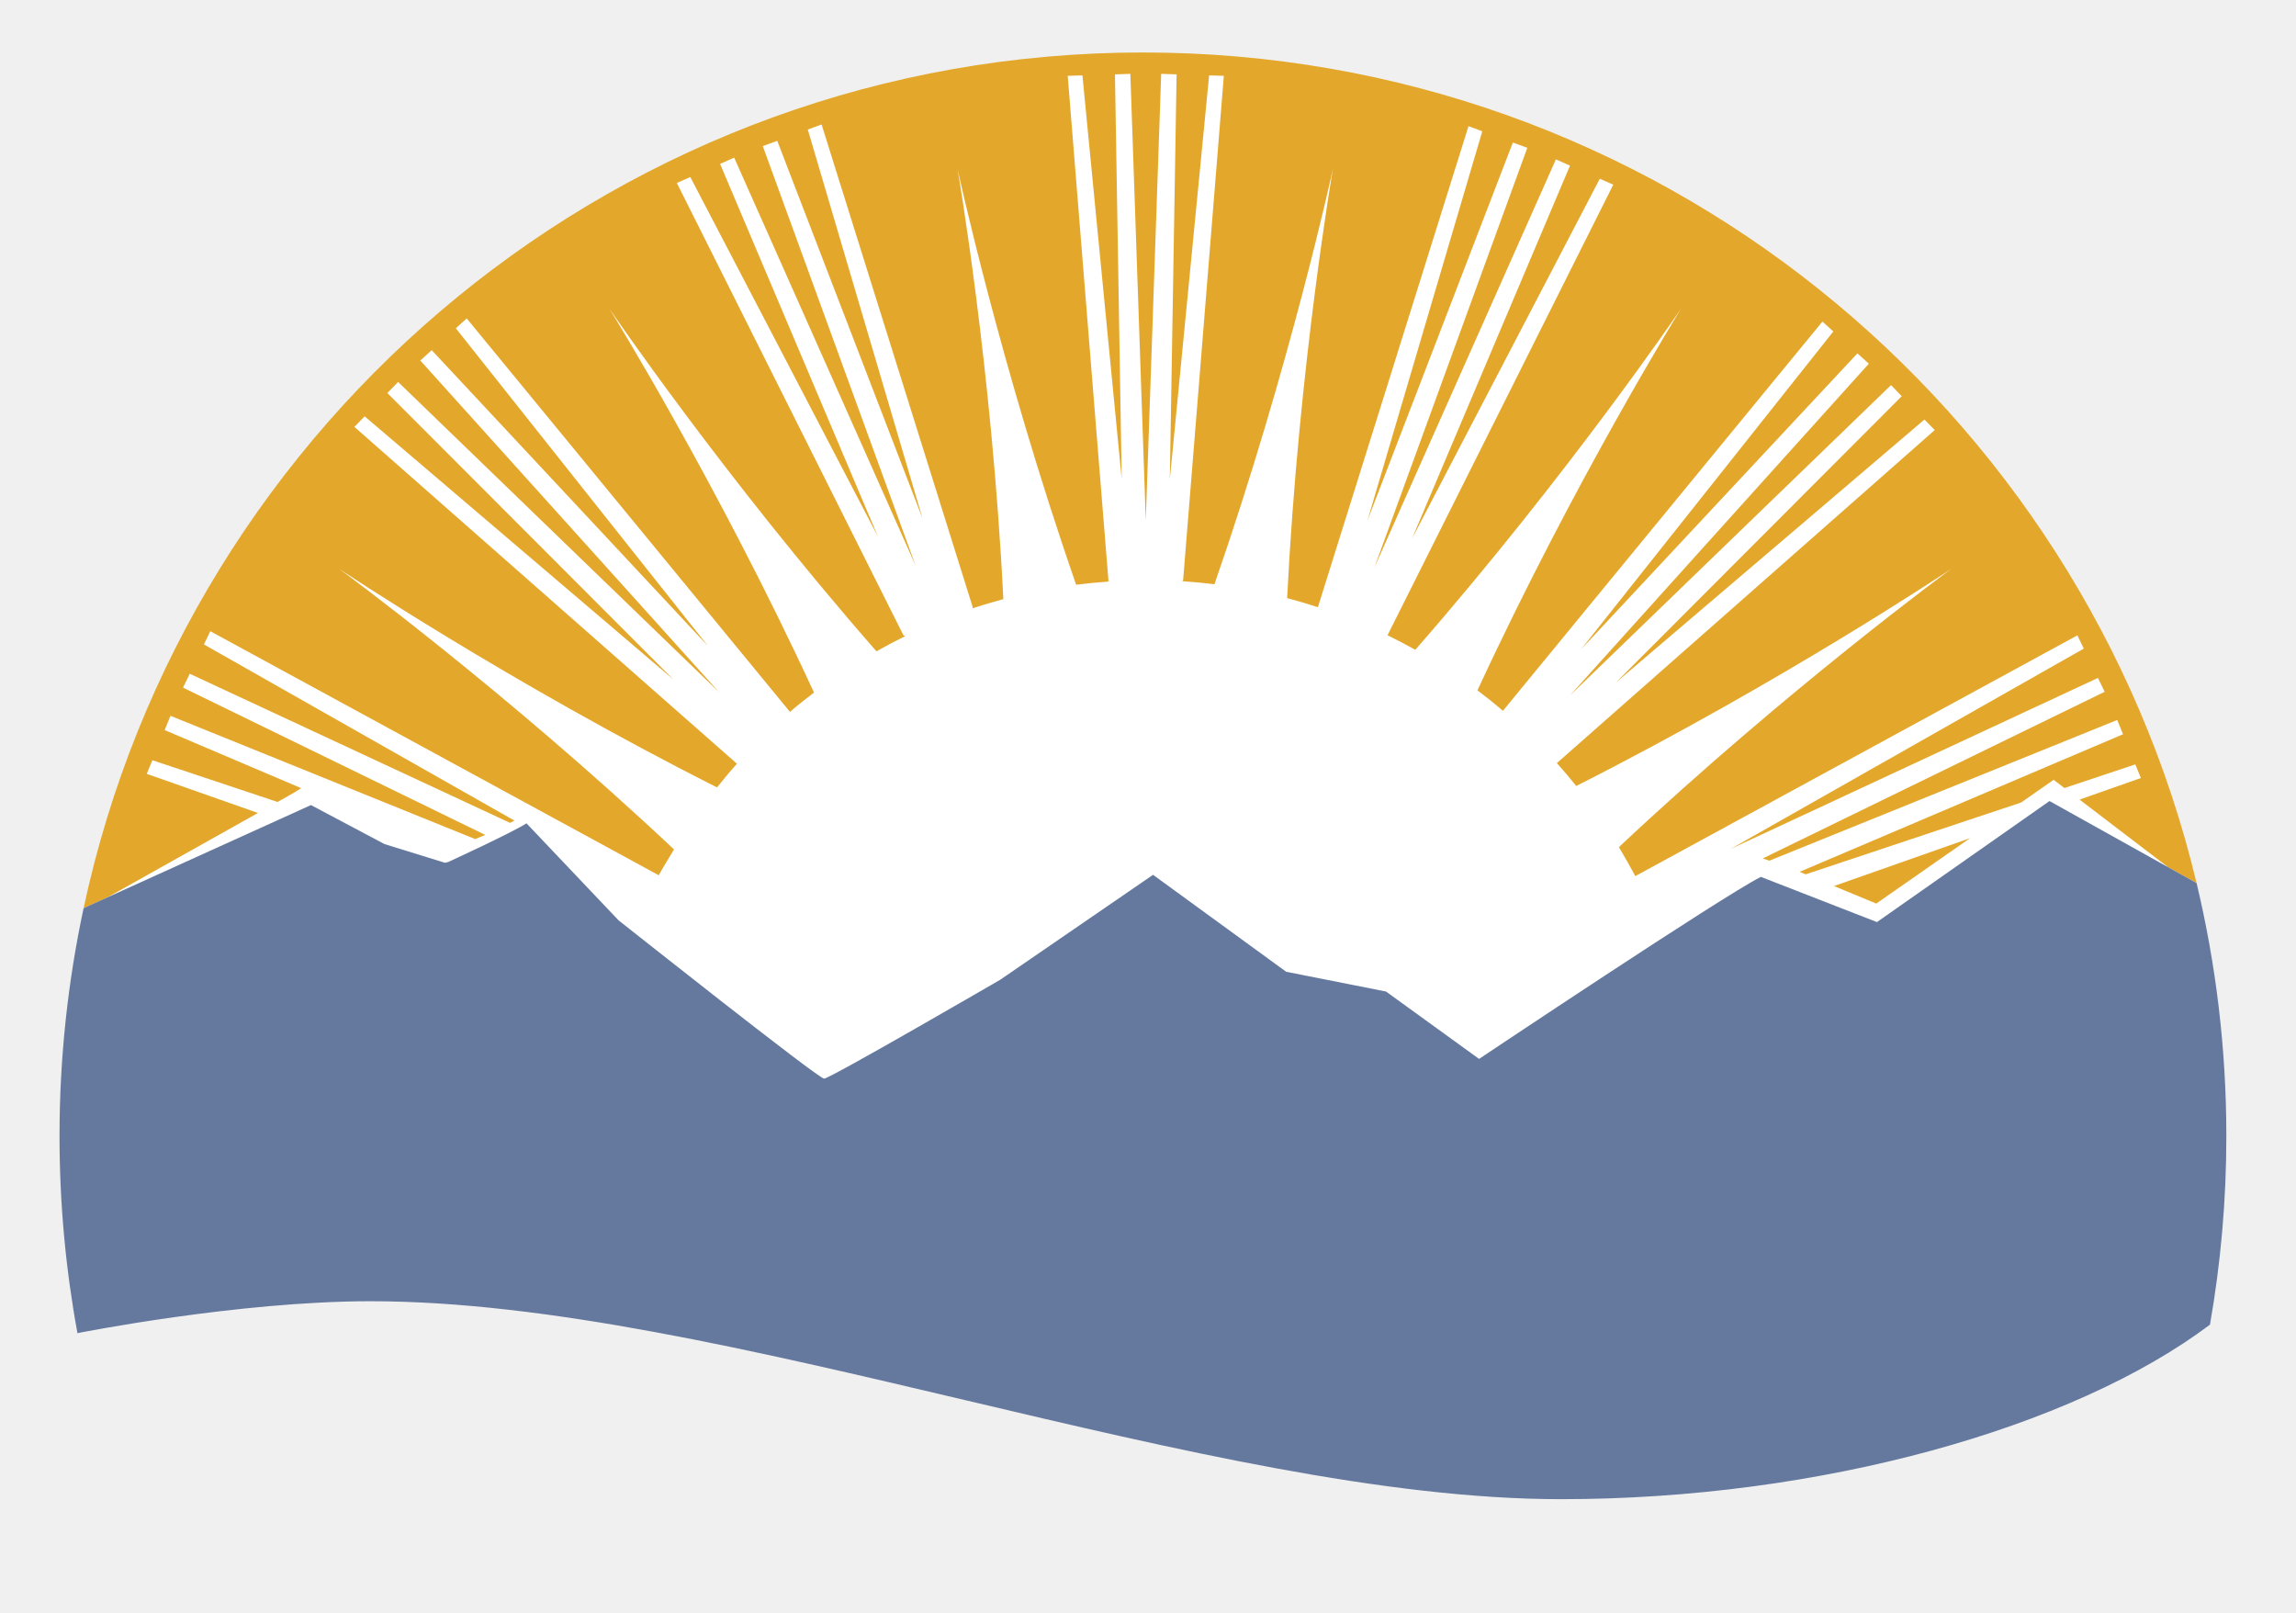
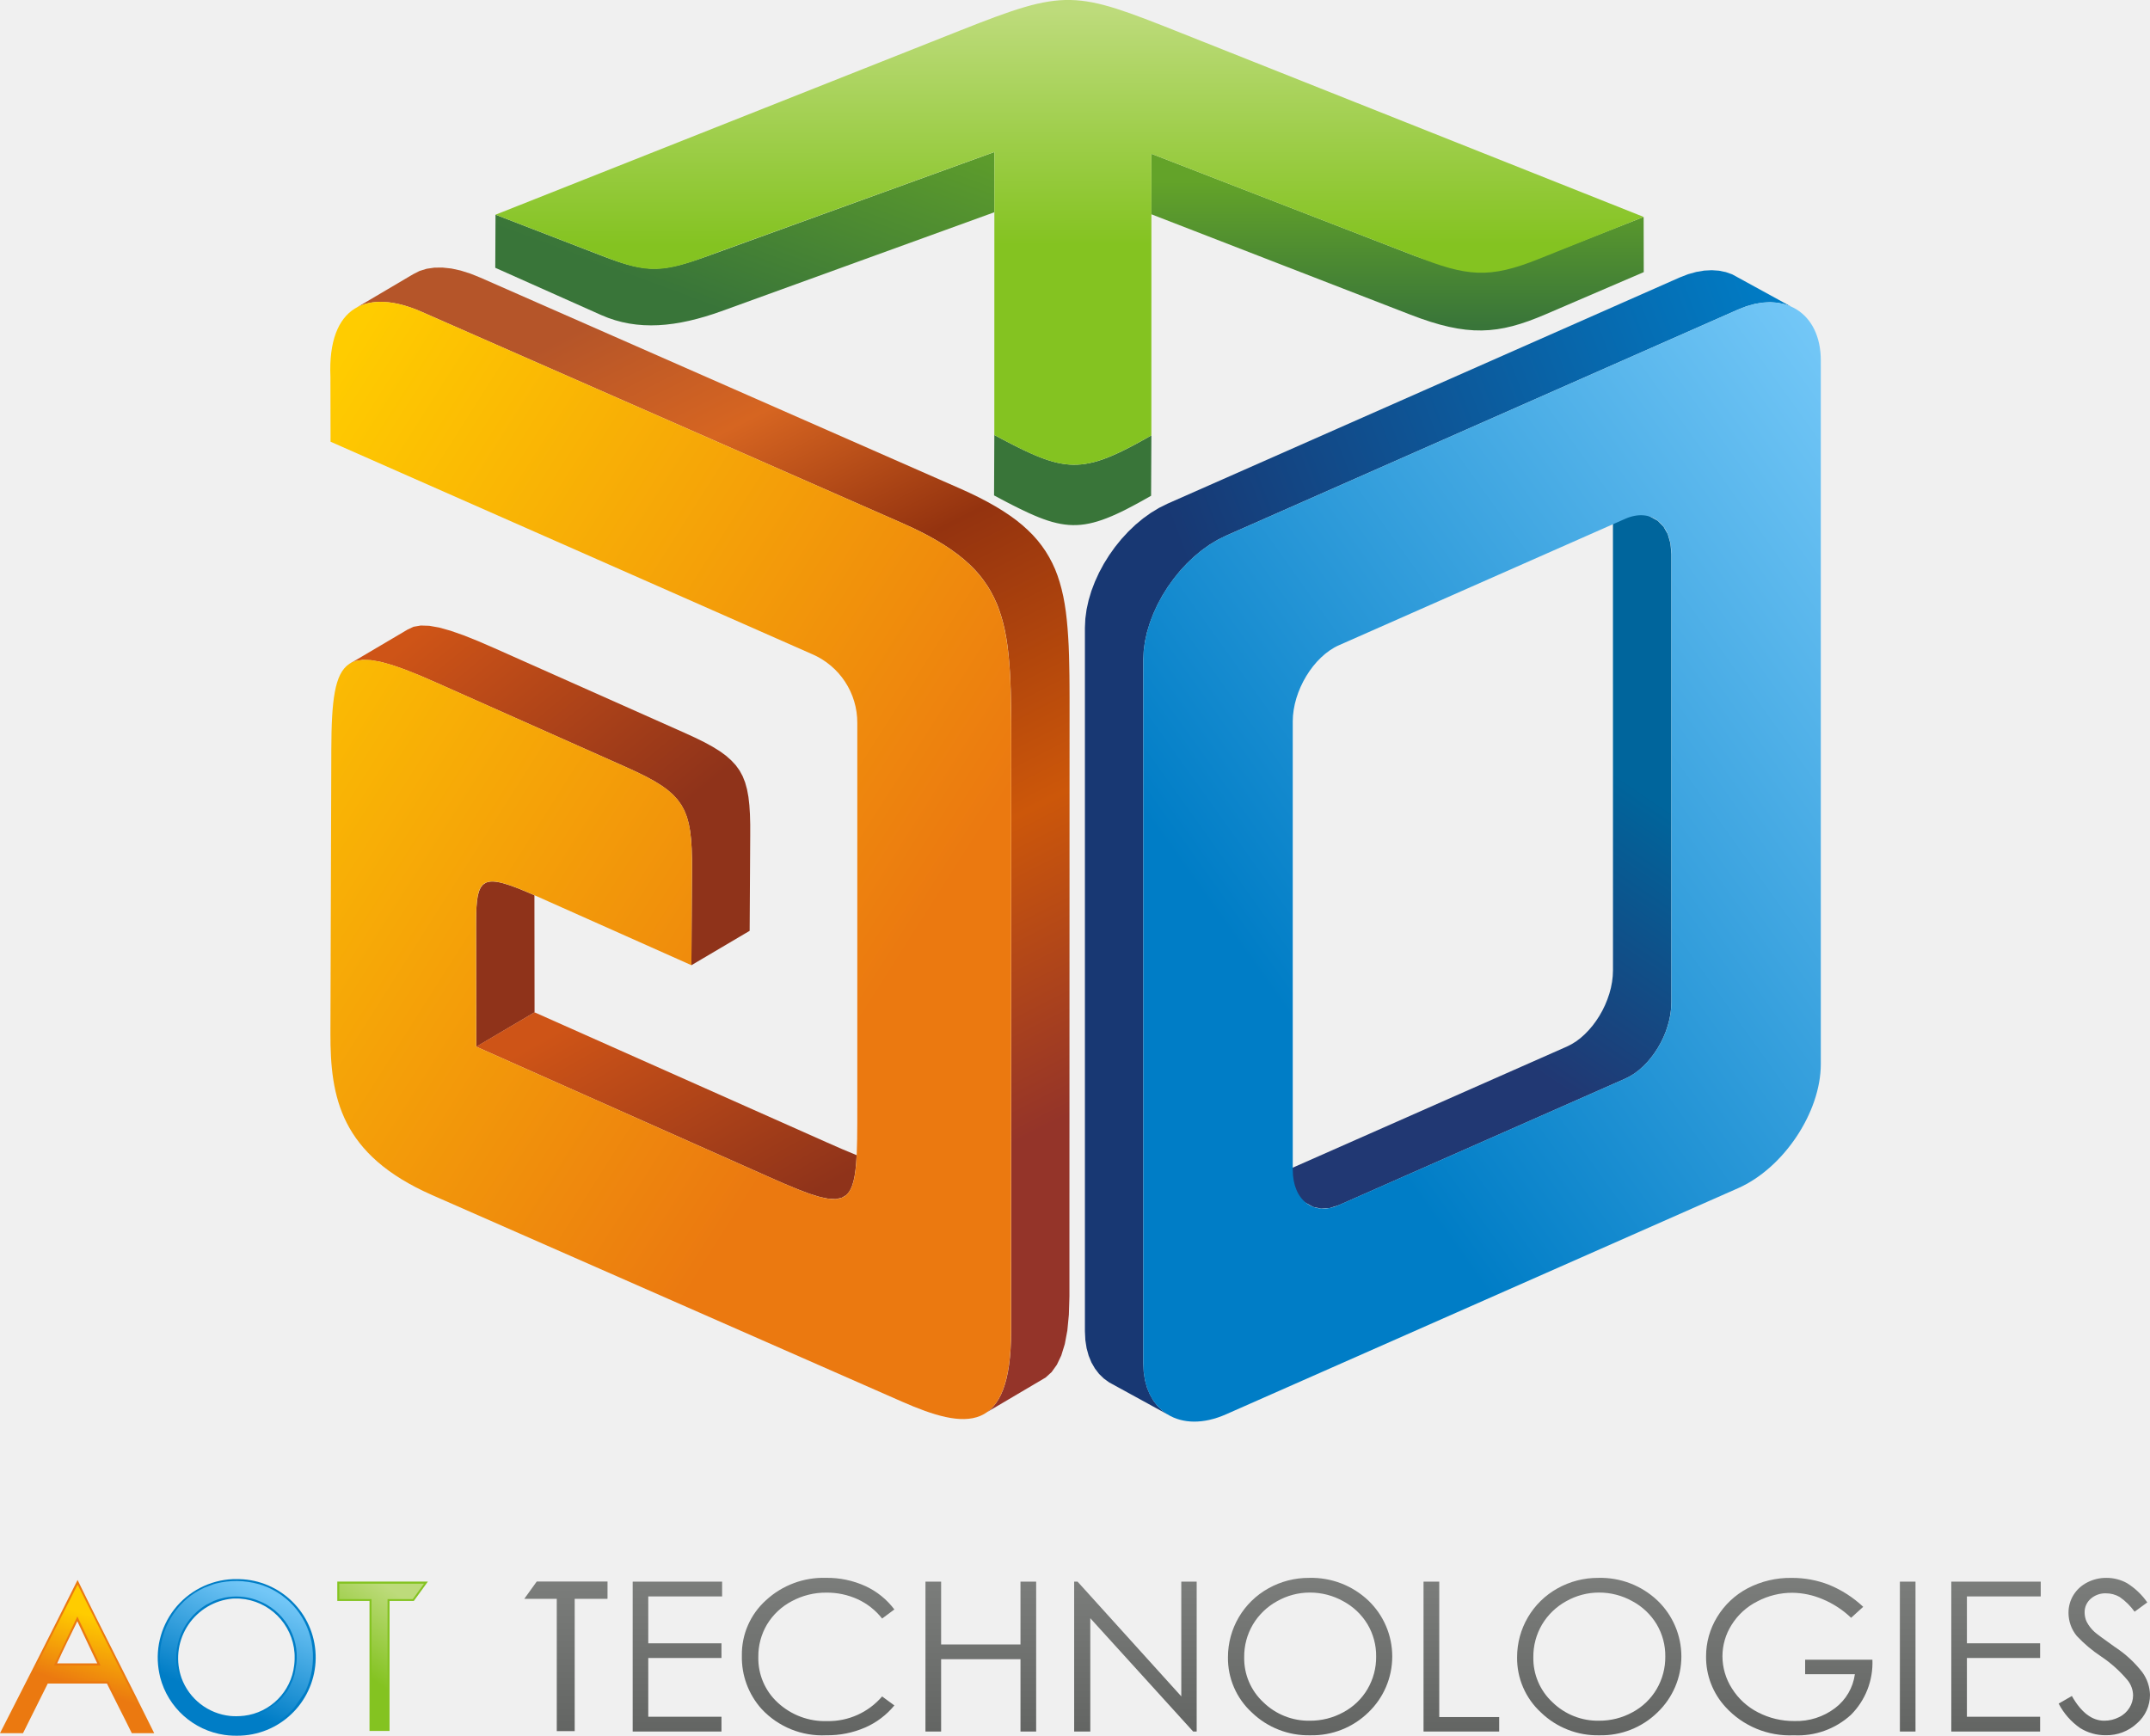
- <svg xmlns="http://www.w3.org/2000/svg" width="100%" height="100%" viewBox="0 0 292 205" version="1.1" xml:space="preserve" style="fill-rule:evenodd;clip-rule:evenodd;stroke-linejoin:round;stroke-miterlimit:1.414;">
-   <g id="BC-ID" transform="matrix(1,0,0,1,-62.647,-63.5055)">
-     <g transform="matrix(1,0,0,1,109.59,96.7796)">
-       <path d="M0,129.539C44.702,129.539 106.539,154.709 151.407,154.709C183.425,154.709 214.668,146.164 232.451,133.582C233.693,126.193 234.351,118.607 234.351,110.865C234.351,35.735 173.444,-25.17 98.314,-25.17C23.184,-25.17 -37.722,35.735 -37.722,110.865C-37.722,118.518 -37.08,126.018 -35.865,133.326C-30.962,132.418 -14.291,129.539 0,129.539" style="fill:white;fill-rule:nonzero;" />
+ <svg xmlns="http://www.w3.org/2000/svg" xmlns:xlink="http://www.w3.org/1999/xlink" width="227.836" height="183.96" viewBox="0 0 227.836 183.96">
+   <defs>
+     <linearGradient id="linear-gradient" y1="0.5" x2="1" y2="0.5" gradientUnits="objectBoundingBox">
+       <stop offset="0.103" stop-color="#8f331a" />
+       <stop offset="1" stop-color="#8f331a" />
+     </linearGradient>
+     <linearGradient id="linear-gradient-2" x1="0.966" y1="0.877" x2="0.121" y2="0.148" gradientUnits="objectBoundingBox">
+       <stop offset="0" stop-color="#8f331a" />
+       <stop offset="0.967" stop-color="#ce5417" />
+     </linearGradient>
+     <linearGradient id="linear-gradient-3" x1="0.785" y1="0.578" x2="0.189" y2="-0.034" xlink:href="#linear-gradient-2" />
+     <linearGradient id="linear-gradient-4" x1="0.449" y1="0.013" x2="0.708" y2="0.832" gradientUnits="objectBoundingBox">
+       <stop offset="0" stop-color="#b55529" />
+       <stop offset="0.17" stop-color="#d66521" />
+       <stop offset="0.37" stop-color="#94330f" />
+       <stop offset="0.685" stop-color="#cc570a" />
+       <stop offset="1" stop-color="#943429" />
+     </linearGradient>
+     <linearGradient id="linear-gradient-5" x1="0.705" y1="0.716" x2="0.047" y2="0.022" gradientUnits="objectBoundingBox">
+       <stop offset="0" stop-color="#eb7910" />
+       <stop offset="1" stop-color="#fc0" />
+     </linearGradient>
+     <linearGradient id="linear-gradient-6" x1="0.287" y1="0.493" x2="1.008" y2="0.048" gradientUnits="objectBoundingBox">
+       <stop offset="0" stop-color="#183873" />
+       <stop offset="1" stop-color="#007dc6" />
+     </linearGradient>
+     <linearGradient id="linear-gradient-7" x1="0.7" y1="0.331" x2="0.533" y2="0.753" gradientUnits="objectBoundingBox">
+       <stop offset="0" stop-color="#00659c" />
+       <stop offset="1" stop-color="#213873" />
+     </linearGradient>
+     <linearGradient id="linear-gradient-8" x1="0.314" y1="0.721" x2="0.937" y2="-0.018" gradientUnits="objectBoundingBox">
+       <stop offset="0" stop-color="#007dc6" />
+       <stop offset="1" stop-color="#73c7f7" />
+     </linearGradient>
+     <linearGradient id="linear-gradient-9" x1="0.209" y1="0.658" x2="1.072" y2="-0.147" gradientUnits="objectBoundingBox">
+       <stop offset="0" stop-color="#397539" />
+       <stop offset="1" stop-color="#63a329" />
+     </linearGradient>
+     <linearGradient id="linear-gradient-10" x1="0.5" y1="0.975" x2="0.5" y2="0.155" xlink:href="#linear-gradient-9" />
+     <linearGradient id="linear-gradient-11" x1="0.498" y1="0.024" x2="0.5" y2="0.527" gradientUnits="objectBoundingBox">
+       <stop offset="0" stop-color="#bddb7b" />
+       <stop offset="1" stop-color="#84c321" />
+     </linearGradient>
+     <linearGradient id="linear-gradient-12" x1="0.502" y1="-0.006" x2="0.252" y2="0.602" xlink:href="#linear-gradient-11" />
+     <linearGradient id="linear-gradient-13" x1="0.379" y1="0.775" x2="0.692" y2="0.069" xlink:href="#linear-gradient-8" />
+     <linearGradient id="linear-gradient-14" x1="0.59" y1="0.721" x2="0.739" y2="0.26" xlink:href="#linear-gradient-5" />
+     <linearGradient id="linear-gradient-15" x1="0.5" y1="1" x2="0.5" gradientUnits="objectBoundingBox">
+       <stop offset="0" stop-color="#636563" />
+       <stop offset="1" stop-color="#7b7d7b" />
+     </linearGradient>
+   </defs>
+   <g id="Group_53" data-name="Group 53" transform="translate(-417 -384)">
+     <g id="Group_52" data-name="Group 52" transform="translate(452 384)">
+       <g id="Cube_A_" data-name="Cube &quot;A&quot;" transform="translate(0 28.356)">
+         <g id="Group_44" data-name="Group 44" transform="translate(0 0)">
+           <path id="_3d_A_4_" data-name="3d A (4)" d="M109.89,303.336c-.023.215-.043.446-.055.695l-.025.8-.009.906.018,13,6.174-3.644-.014-12.41c-2.772-1.224-4.314-1.723-5.163-1.317l-.295.2-.235.3-.176.393-.131.489Z" transform="translate(-94.346 -236.149)" fill-rule="evenodd" fill="url(#linear-gradient)" />
+           <path id="_3d_A_3_" data-name="3d A (3)" d="M146.884,322.782l-30.9-13.755-6.183,3.64,30.9,13.757,1.683.741,1.469.611,1.274.482,1.089.339.92.188.768.036.625-.132.464-.274c.739-.625,1.02-1.99,1.128-4.248l-.092-.036-1.469-.613Z" transform="translate(-94.342 -230.088)" fill-rule="evenodd" fill="url(#linear-gradient-2)" />
+           <path id="_3d_A_2_" data-name="3d A (2)" d="M138.49,321.957l6.174-3.646.06-10.089,0-1.187-.029-1.074-.062-.972-.1-.881-.148-.795-.2-.725-.26-.658-.324-.6-.4-.558-.482-.521-.563-.5-.658-.48-.761-.471-.866-.474-.983-.484-1.1-.505-20.163-8.98-1.737-.753-1.55-.62-1.374-.48-1.2-.336-1.05-.187-.9-.029-.763.131-.639.3-6.175,3.645.639-.3.766-.131.9.029,1.047.186,1.2.336,1.374.481,1.551.62,1.737.754,20.163,8.979,1.1.506.983.483.867.475.761.47.658.479.566.5.479.522.4.559.324.6.26.658.2.724.148.8.1.88.062.973.029,1.074,0,1.187Z" transform="translate(-100.223 -248.009)" fill-rule="evenodd" fill="url(#linear-gradient-3)" />
+           <path id="_3d_A_1_" data-name="3d A (1)" d="M109.617,269.316l50.757,22.319c.359.156.707.315,1.041.473l.012,0c.327.153.641.306.947.458l.02.009c.314.16.62.318.913.476s.579.322.853.483.542.322.8.487.5.327.741.494.469.334.688.5.435.341.638.515.4.348.59.526.364.357.538.538.334.37.492.556.306.378.448.572.281.391.41.592.254.4.368.609.229.418.334.633.2.432.3.654.178.45.261.679.158.466.229.705l.005.011c.071.236.135.476.2.721s.121.5.176.76.1.522.147.792.087.544.124.823.073.567.1.856.059.59.083.894.048.613.068.927.037.64.052.968.028.664.039,1.006.018.693.023,1.048.014.72.02,1.091.007.748.009,1.135,0,.778.005,1.18v1.228l-.014,50.787,0,11.465c0,.695-.021,1.343-.057,1.944s-.092,1.166-.165,1.684a14.319,14.319,0,0,1-.268,1.436,9.989,9.989,0,0,1-.37,1.2,6.717,6.717,0,0,1-.465.981,4.825,4.825,0,0,1-.56.778,3.819,3.819,0,0,1-.643.586l6.174-3.644.645-.586.556-.778.467-.983.37-1.2.27-1.436.163-1.684.059-1.942,0-5.183.014-57.072V310.17l-.005-1.182-.009-1.135-.02-1.089-.023-1.05-.037-1.006-.053-.967-.067-.929-.082-.89-.1-.858-.124-.824-.147-.792-.176-.76-.2-.73-.229-.705-.261-.679-.3-.656-.334-.631-.368-.611-.41-.59-.448-.572-.494-.556-.54-.538-.586-.528-.636-.515-.688-.5-.743-.494-.8-.487-.858-.482-.913-.476-.975-.473-1.041-.471L115.793,265.67l-1.064-.428-1.023-.325-.981-.215-.929-.1-.879.005-.821.121-.759.234-.689.352-5.973,3.525a5.037,5.037,0,0,1,.494-.233,4.6,4.6,0,0,1,.759-.235,5.669,5.669,0,0,1,.821-.121,6.878,6.878,0,0,1,.878,0,8.343,8.343,0,0,1,.926.1q.48.08.981.215c.334.091.675.2,1.023.323S109.258,269.154,109.617,269.316Z" transform="translate(-99.882 -264.597)" fill-rule="evenodd" fill="url(#linear-gradient-4)" />
+           <path id="A" d="M132.494,315.983,112.332,307c-9.8-4.362-11.087-3.264-11.119,7.086l-.094,30.08c-.02,6.782,1.052,12.879,10.788,17.159l49.764,21.882c6.748,2.967,11.572,3.582,11.574-7.5l.018-62.253c0-13.354-.229-18.377-11.668-23.407l-50.757-22.319c-5.773-2.576-10.038-.675-9.719,6.855l.014,6.888,51.018,22.511a7.9,7.9,0,0,1,4.8,7.325V351.64c0,11.238.076,11.963-9.484,7.707l-30.9-13.759-.016-13c-.007-5.115.549-5.563,6.471-2.923l16.349,7.29.059-10.09C139.47,320.226,138.706,318.75,132.494,315.983Z" transform="translate(-101.103 -263.009)" fill-rule="evenodd" fill="url(#linear-gradient-5)" />
+         </g>
+       </g>
+       <g id="Cubu_O_" data-name="Cubu &quot;O&quot;" transform="translate(79.964 28.639)">
+         <g id="Group_45" data-name="Group 45" transform="translate(0)">
+           <path id="_3d_O_2_" data-name="3d O (2)" d="M220.9,268.588l-6.194-3.394-.675-.238-.723-.148-.763-.053-.807.042-.837.142-.867.241-.894.347L154.872,289.5l-.892.442-.868.525-.838.6-.8.666-.765.731-.723.785-.675.834-.623.875-.567.909-.506.939-.439.96-.372.973-.294.98-.217.983-.134.977-.045.966v74.582l.045.927.134.859.217.791.294.72.372.645.439.573.506.489.567.41,6.194,3.394-.568-.409-.506-.489-.439-.569-.37-.649-.3-.72-.218-.791-.134-.859-.045-.925V306.038l.045-.965.134-.978.218-.983.3-.98.37-.973.439-.959.506-.937.568-.911.625-.874.673-.834.723-.785.766-.73.8-.667.837-.6.868-.525.892-.441,54.269-23.973.893-.346.866-.242.84-.141.8-.043.763.054.725.148Z" transform="translate(-146.109 -264.756)" fill-rule="evenodd" fill="url(#linear-gradient-6)" />
+           <path id="_3d_O_1_" data-name="3d O (1)" d="M194.519,281.506l-.1-1.143-.286-.979-.454-.8-.6-.609-.725-.4,6.193,3.394.726.4.6.61.453.8.286.981.1,1.143v47.515l-.026.612-.074.621-.122.618-.165.614-.2.607-.248.6-.282.58-.317.559-.349.538-.377.507-.4.475-.429.439-.449.4-.468.354-.487.3-.5.253-30.333,13.4-.983.314-.916.061-.835-.18-.723-.4-5.456-2.988-.74-.406.725.4.015,0,.818.177.919-.062.983-.312,30.331-13.4.5-.252.487-.3.468-.354.448-.4.428-.441.405-.474.375-.507.351-.538.317-.559.281-.58.246-.6.207-.607.166-.614.12-.621.074-.618.026-.612Z" transform="translate(-138.559 -254.805)" fill-rule="evenodd" fill="url(#linear-gradient-7)" />
+           <path id="O" d="M212.628,267.439l-54.27,23.971c-4.818,2.13-8.763,8.043-8.763,13.144v74.585c0,5.1,3.944,7.531,8.763,5.4l54.27-23.971c4.818-2.13,8.761-8.045,8.761-13.146V272.84c0-5.1-3.943-7.531-8.761-5.4ZM200.66,289.624c2.692-1.19,4.9.494,4.9,3.744v47.516c0,3.25-2.2,6.883-4.9,8.072l-30.334,13.4c-2.692,1.19-4.895-.5-4.895-3.744V311.094c0-3.25,2.2-6.883,4.895-8.072Z" transform="translate(-143.402 -263.272)" fill-rule="evenodd" fill="url(#linear-gradient-8)" />
+         </g>
+       </g>
+       <g id="Cube_T_" data-name="Cube &quot;T&quot;" transform="translate(17.484)">
+         <g id="Group_46" data-name="Group 46" transform="translate(0 0)">
+           <path id="_3d_T_3_" data-name="3d T (3)" d="M140.692,280.987l.029-6.4.692.37.661.347.63.324.6.3.573.28.552.255.528.234.506.21.491.187.474.163.461.14.449.115.444.092.434.068.429.044.425.019.429-.006.427-.029.435-.055.439-.08.446-.1.461-.129.472-.154.487-.181.5-.206.525-.232.544-.256.567-.283.6-.309.625-.337.654-.363.684-.389-.031,6.4-.687.389-.652.363-.625.335-.594.31-.567.284-.547.258-.523.23-.506.206-.487.18-.472.154-.458.129-.449.105-.439.079-.435.055-.429.029-.424.006-.429-.02-.429-.044-.435-.068-.439-.092-.449-.114-.462-.14-.475-.164-.488-.186-.508-.211-.527-.232-.549-.256-.573-.279-.6-.3-.63-.324-.658-.347Z" transform="translate(-87.836 -228.48)" fill="#397539" fill-rule="evenodd" />
+           <path id="_3d_T_2_" data-name="3d T (2)" d="M163.832,264.091l-28.957,10.5c-4.63,1.658-8.816,2.134-12.725.387l-11.208-5,.028-5.627,11.391,4.4c4.843,1.867,6.409,1.679,11.43-.142l30.043-10.9Z" transform="translate(-110.943 -241.595)" fill-rule="evenodd" fill="url(#linear-gradient-9)" />
+           <path id="_3d_T_1_" data-name="3d T (1)" d="M177.508,274.852,150.06,264.211l.034-6.4L178,268.631c4.518,1.691,7.757,1.361,12.5.487l11.753-4.612.012,5.847-10.4,4.47C186.84,276.984,183.615,277.22,177.508,274.852Z" transform="translate(-80.56 -241.51)" fill-rule="evenodd" fill="url(#linear-gradient-10)" />
+           <path id="T" d="M180.457,294.784c-7.5,4.287-9.072,4.024-16.642-.039l.007-30-28.927,10.488c-5.751,2.187-7.292,2.582-11.968.778l-11.968-4.619,49.226-19.519c11.28-4.474,12.112-4.241,23.412.254l49.027,19.5L221.5,276.089c-5.222,2.093-7.565,1.887-13.135-.33L180.464,264.94Z" transform="translate(-110.931 -248.637)" fill-rule="evenodd" fill="url(#linear-gradient-11)" />
+         </g>
+       </g>
    </g>
-     <g transform="matrix(1,0,0,1,295.886,172.31)">
-       <path d="M0,3.86L5.379,6.09L17.308,-2.23L0,3.86Z" style="fill:rgb(227,168,43);fill-rule:nonzero;" />
-     </g>
-     <g transform="matrix(1,0,0,1,95.4546,82.2982)">
-       <path d="M0,84.581L-14.139,79.606L-13.43,77.874L2.493,83.183L2.562,83.144L4.663,81.953L5.501,81.428L-11.862,74.042L-11.128,72.226L27.626,87.9L28.904,87.37L-9.531,68.64L-8.674,66.88L32.056,85.836L32.619,85.55L-6.873,63.15L-6.062,61.468L50.967,92.499C51.434,91.636 52.412,90.063 52.914,89.217C31.232,68.831 10.309,53.525 10.309,53.525C10.309,53.525 31.826,67.935 58.382,81.332C59.259,80.237 59.979,79.358 60.916,78.319L12.264,35.487L13.57,34.146L52.837,67.613L16.458,31.182L17.82,29.772L58.664,69.245L20.644,27.046L22.098,25.735L57.238,63.363L25.165,22.951L26.546,21.695L67.658,71.727C68.721,70.81 69.604,70.12 70.716,69.268C58.28,42.356 44.699,20.464 44.699,20.464C44.699,20.464 59.154,41.742 78.657,64.026C79.848,63.355 81.056,62.712 82.29,62.107L82.083,61.973L53.271,4.472L54.984,3.719L78.855,49.457L58.772,2.05L60.563,1.255L83.646,53.153L64.201,-0.216L66.041,-0.887L84.527,47.166L69.927,-2.319L71.68,-2.965L90.9,58.411L90.863,58.573L90.911,58.554C92.189,58.125 93.489,57.747 94.796,57.391C93.333,27.911 88.972,2.693 88.972,2.693C88.972,2.693 94.372,27.689 104.054,55.56C105.402,55.394 106.759,55.253 108.127,55.161L108.084,55.097L108.252,55.097L108.156,54.956L102.982,-9.15L104.852,-9.209L109.85,42.143L108.991,-9.335L110.947,-9.401L112.909,47.365L114.869,-9.402L116.829,-9.335L115.968,42.143L120.967,-9.208L122.836,-9.15L117.662,54.956L117.565,55.097L117.593,55.097L117.579,55.117L117.664,55.117C119.002,55.201 120.329,55.335 121.646,55.493C131.315,27.649 136.706,2.693 136.706,2.693C136.706,2.693 132.358,27.835 130.888,57.261C132.208,57.61 133.514,57.993 134.801,58.415L153.953,-2.748L155.708,-2.101L141.106,47.384L159.594,-0.669L161.432,0.003L141.986,53.371L165.069,1.472L166.862,2.268L146.778,49.676L170.65,3.937L172.362,4.69L143.652,61.985L143.701,62.005C144.884,62.581 146.042,63.196 147.188,63.832C166.607,41.619 180.979,20.464 180.979,20.464C180.979,20.464 167.491,42.206 155.091,68.987C156.199,69.823 157.283,70.687 158.335,71.586L198.964,22.098L200.35,23.355L168.273,63.767L203.416,26.139L204.867,27.451L166.846,69.648L207.69,30.175L209.053,31.585L172.674,68.017L211.941,34.552L213.247,35.89L165.189,78.239L165.217,78.268C166.056,79.203 166.864,80.168 167.657,81.148C194.045,67.805 215.369,53.525 215.369,53.525C215.369,53.525 194.649,68.682 173.08,88.922C173.671,89.908 174.625,91.592 175.17,92.608L231.391,61.997L232.204,63.682L187.325,89.135L234.003,67.412L234.859,69.172L191.381,90.358L192.215,90.649L236.456,72.755L237.191,74.572L196.069,92.063L196.838,92.382L224.24,83.247L228.37,80.364L229.741,81.411L238.758,78.405L239.467,80.135L231.666,82.88L242.937,91.481L246.549,93.495C232.058,32.917 177.566,-12.12 112.548,-12.12C46.388,-12.12 -8.873,34.514 -22.179,96.701C-22.008,96.618 -21.843,96.541 -21.672,96.457L-20.021,95.709L-19.008,95.236L0,84.581Z" style="fill:rgb(227,168,43);fill-rule:nonzero;" />
-     </g>
-     <g transform="matrix(1,0,0,1,72.4966,186.474)">
-       <path d="M0,46.548C0,46.548 20.325,42.489 37.291,42.489C81.993,42.489 143.83,67.66 188.698,67.66C221.612,67.66 253.714,58.631 271.209,45.467C272.576,37.679 273.292,29.669 273.292,21.489C273.292,10.411 271.977,-0.358 269.507,-10.681L250.802,-21.112L228.855,-5.721L214.091,-11.47C209.093,-8.944 178.257,11.677 178.257,11.677L166.422,3.11L153.724,0.595L136.792,-11.732L117.37,1.602C117.37,1.602 95.701,14.184 94.957,14.184C94.209,14.184 68.813,-5.949 68.813,-5.949L57.112,-18.276C55.119,-17.018 47.16,-13.366 47.16,-13.366L46.751,-13.258L39.049,-15.64L29.696,-20.601L1.286,-7.719C1.115,-7.635 0.95,-7.557 0.779,-7.474C-1.22,1.865 -2.28,11.553 -2.28,21.489C-2.28,30.047 -1.494,38.422 0,46.548" style="fill:rgb(101,121,158);fill-rule:nonzero;" />
+     <g id="Group_51" data-name="Group 51" transform="translate(417 551.241)">
+       <g id="AOT" transform="translate(0 0.122)">
+         <g id="T-2" data-name="T" transform="translate(35.743 0.274)">
+           <g id="Group_47" data-name="Group 47">
+             <path id="Path_30" data-name="Path 30" d="M291.008,266.7v-1.768h9.6l-.121.167-1.337,1.842-.032.044h-2.573v13.78h-2.123v-13.78h-3.414V266.7Z" transform="translate(-291.008 -264.937)" fill="#84c321" fill-rule="evenodd" />
+             <path id="Letter_T" data-name="Letter T" d="M300.478,265.452H291.5v1.632h3.415v13.779h1.7V267.084h2.677Z" transform="translate(-291.29 -265.232)" fill-rule="evenodd" fill="url(#linear-gradient-12)" />
+           </g>
+         </g>
+         <g id="O-2" data-name="O" transform="translate(16.727 0)">
+           <g id="Group_48" data-name="Group 48">
+             <path id="Shadow_O_" data-name="Shadow 'O'" d="M246.639,274.691c-.032-.131-.061-.261-.085-.388a8.322,8.322,0,0,1,7.792-10c.092,0,.184,0,.276,0a8.3,8.3,0,0,1,1.388,16.512c-.134.018-.273.034-.413.048s-.278.022-.419.028-.29.009-.431.009-.29,0-.438-.009-.284-.015-.424-.027-.281-.029-.416-.048a8.274,8.274,0,0,1-6.83-6.115Zm2.17-.2c.028.1.058.19.09.283a6.174,6.174,0,0,0,5.176,4.033q.3.028.621.027c.142,0,.282,0,.417-.013h0c.125-.008.251-.019.378-.034h.02l.013,0h0a6.083,6.083,0,0,0,5.318-5.348h0c.008-.067.015-.137.022-.208h0c.006-.067.012-.139.016-.216s.008-.147.01-.215h0c0-.063,0-.134,0-.212s0-.15,0-.214h0c0-.069-.006-.142-.01-.217a6.228,6.228,0,0,0-5.778-5.787H255.1c-.072-.005-.141-.008-.205-.011s-.126,0-.2,0-.138,0-.2,0-.13.006-.2.01A6.341,6.341,0,0,0,248.809,274.495Z" transform="translate(-246.395 -264.293)" fill="#007dc6" />
+             <path id="Letter_O" data-name="Letter O" d="M252.592,265.118Zm-2.774,1.492Zm-1.112,11.4Zm2.823,2.21Zm9.211-1.585Zm-3.366-13.523a8.777,8.777,0,0,0-4.545-.059l-.235.066-.978.37a8.116,8.116,0,0,0-1.8,1.122,8.327,8.327,0,0,0-2.766,7.931,7.556,7.556,0,0,0,1.654,3.467l1.481,1.406,1.342.8a8.63,8.63,0,0,0,6.273.289l1.064-.469,1.3-.882.572-.524.381-.4,1.116-1.6.145-.292q.077-.164.146-.331l0-.006a8.616,8.616,0,0,0,.447-4.779,7.986,7.986,0,0,0-5.6-6.116Zm-3.6,1.433Zm3.339.246Zm4.253,6.737Zm-.2,1.139Zm-.551,1.384Zm-1.359,1.7Zm-7.83.5Zm-2.307-2.793Zm2.7-8.164.763-.382.387-.15.195-.064.614-.157a6.359,6.359,0,0,1,3.267.222l.072.025.123.046a6.376,6.376,0,0,1,4.13,6.691l-.2,1.139-.167.529-.383.855-.282.5-.017-.009-.476.623-.282.3-.3.283-1.4.922-1.6.533a6.712,6.712,0,0,1-3.425-.232l-1.1-.522-.308-.2a6.858,6.858,0,0,1-1.741-1.752l-.567-1.041A6.591,6.591,0,0,1,251.817,267.3Z" transform="translate(-246.686 -264.573)" fill-rule="evenodd" fill="url(#linear-gradient-13)" />
+           </g>
+         </g>
+         <g id="A-2" data-name="A" transform="translate(0 0.099)">
+           <g id="Group_49" data-name="Group 49">
+             <path id="Shadow_A_" data-name="Shadow 'A'" d="M223.492,280.766h-2.374c-.859-1.765-1.774-3.507-2.636-5.262h-6.269c-.864,1.723-1.727,3.483-2.624,5.262h-2.437c2.788-5.466,5.522-10.832,8.22-16.24,2.615,5.386,5.448,10.8,8.12,16.24Zm-10.285-7.4h4.251l-2.113-4.465C214.634,270.383,213.864,271.858,213.207,273.365Z" transform="translate(-207.151 -264.526)" fill="#eb7910" fill-rule="evenodd" />
+             <path id="Letter_A" data-name="Letter A" d="M215.847,265.679l-7.823,15.428-.049.1h1.951l2.628-5.262h6.54l.141.282,2.47,4.923.028.057h1.892l-.057-.123-7.72-15.409Zm-2.357,8.248Zm.192-.4,2.141-4.469,2.459,5.2h-4.947l.155-.324Z" transform="translate(-207.624 -265.188)" fill-rule="evenodd" fill="url(#linear-gradient-14)" />
+           </g>
+         </g>
+       </g>
+       <g id="Technologies" transform="translate(55.557)">
+         <g id="Group_50" data-name="Group 50" transform="translate(0 0)">
+           <path id="S" d="M718.972,277.331l1.4-.807q1.484,2.62,3.429,2.621a3.374,3.374,0,0,0,1.563-.372,2.672,2.672,0,0,0,1.113-1,2.494,2.494,0,0,0,.383-1.328,2.62,2.62,0,0,0-.563-1.566,13.28,13.28,0,0,0-2.832-2.547,14.518,14.518,0,0,1-2.574-2.172,3.875,3.875,0,0,1-.875-2.429,3.564,3.564,0,0,1,.515-1.891,3.65,3.65,0,0,1,1.457-1.345,4.32,4.32,0,0,1,2.038-.49,4.459,4.459,0,0,1,2.186.556,7.355,7.355,0,0,1,2.153,2.046l-1.347.984a6.348,6.348,0,0,0-1.592-1.567,2.845,2.845,0,0,0-1.431-.38,2.325,2.325,0,0,0-1.638.586,1.87,1.87,0,0,0-.633,1.434,2.369,2.369,0,0,0,.223,1.007,3.844,3.844,0,0,0,.821,1.058c.218.2.931.729,2.137,1.585a11.886,11.886,0,0,1,2.947,2.713,4.261,4.261,0,0,1,.8,2.384,3.987,3.987,0,0,1-1.366,3,4.7,4.7,0,0,1-3.322,1.272,5,5,0,0,1-2.732-.771A7.172,7.172,0,0,1,718.972,277.331Z" transform="translate(-556.373 -264.006)" fill="url(#linear-gradient-15)" />
+           <path id="E" d="M364.449,264.94h9.476v1.567H366.1v4.969h7.758v1.556H366.1v6.229h7.758v1.567h-9.41Z" transform="translate(-352.96 -264.542)" fill="url(#linear-gradient-15)" />
+           <rect id="I" width="1.654" height="15.887" transform="translate(145.775 0.398)" fill="url(#linear-gradient-15)" />
+           <path id="G" d="M647.973,267.073l-1.282,1.164a9.876,9.876,0,0,0-3.031-1.979,8.425,8.425,0,0,0-3.208-.674,7.912,7.912,0,0,0-3.706.917,6.835,6.835,0,0,0-2.724,2.489,6.237,6.237,0,0,0-.966,3.321,6.359,6.359,0,0,0,1,3.406,7.023,7.023,0,0,0,2.763,2.54,8.216,8.216,0,0,0,3.868.922A6.782,6.782,0,0,0,645,277.8a5.409,5.409,0,0,0,2.09-3.583h-5.271V272.68h7.129a7.8,7.8,0,0,1-2.28,5.846,8.324,8.324,0,0,1-6.032,2.164,9.231,9.231,0,0,1-7.258-3,7.784,7.784,0,0,1-2.057-5.345,7.96,7.96,0,0,1,1.178-4.2,8.305,8.305,0,0,1,3.238-3.042,9.756,9.756,0,0,1,4.654-1.095,10.7,10.7,0,0,1,3.956.73A11.858,11.858,0,0,1,647.973,267.073Z" transform="translate(-506.085 -264.006)" fill="url(#linear-gradient-15)" />
+           <path id="O-3" data-name="O" d="M592.928,264.006a8.772,8.772,0,0,1,6.284,2.407,8.207,8.207,0,0,1,0,11.847,8.529,8.529,0,0,1-6.154,2.43,8.631,8.631,0,0,1-6.2-2.419,7.8,7.8,0,0,1-2.528-5.853,8.335,8.335,0,0,1,4.293-7.306,8.729,8.729,0,0,1,4.3-1.106Zm.081,1.556a7.027,7.027,0,0,0-3.476.918,6.782,6.782,0,0,0-2.562,2.473,6.679,6.679,0,0,0-.92,3.465,6.354,6.354,0,0,0,2.04,4.781,6.868,6.868,0,0,0,4.919,1.946,7.288,7.288,0,0,0,3.557-.9,6.545,6.545,0,0,0,2.551-2.451,6.683,6.683,0,0,0,.917-3.454,6.535,6.535,0,0,0-.917-3.421,6.7,6.7,0,0,0-2.577-2.444A7.2,7.2,0,0,0,593.009,265.562Z" transform="translate(-479.12 -264.006)" fill="url(#linear-gradient-15)" />
+           <path id="L" d="M561.07,264.94h1.666v14.354h6.35v1.533H561.07Z" transform="translate(-465.775 -264.542)" fill="url(#linear-gradient-15)" />
+           <path id="O-4" data-name="O" d="M521.044,264.006a8.774,8.774,0,0,1,6.285,2.407,8.206,8.206,0,0,1,0,11.847,8.528,8.528,0,0,1-6.154,2.43,8.63,8.63,0,0,1-6.2-2.419,7.806,7.806,0,0,1-2.529-5.853,8.339,8.339,0,0,1,4.293-7.306,8.726,8.726,0,0,1,4.3-1.106Zm.081,1.556a7.026,7.026,0,0,0-3.476.918,6.777,6.777,0,0,0-2.562,2.473,6.676,6.676,0,0,0-.921,3.465,6.352,6.352,0,0,0,2.041,4.781,6.867,6.867,0,0,0,4.918,1.946,7.285,7.285,0,0,0,3.557-.9,6.549,6.549,0,0,0,2.551-2.451,6.688,6.688,0,0,0,.917-3.454,6.539,6.539,0,0,0-.917-3.421,6.706,6.706,0,0,0-2.578-2.444A7.2,7.2,0,0,0,521.125,265.562Z" transform="translate(-437.876 -264.006)" fill="url(#linear-gradient-15)" />
+           <path id="N" d="M474.209,280.827V264.94h.36L485.562,277.1V264.94h1.63v15.887h-.373l-10.9-12.009v12.009Z" transform="translate(-415.937 -264.542)" fill="url(#linear-gradient-15)" />
+           <path id="H" d="M437.241,264.94H438.9V271.6h8.41V264.94h1.661v15.887h-1.661V273.16H438.9v7.667h-1.661Z" transform="translate(-394.726 -264.542)" fill="url(#linear-gradient-15)" />
+           <path id="C" d="M407.752,267.353l-1.3.962a7.046,7.046,0,0,0-2.59-2.046,7.839,7.839,0,0,0-3.323-.7,7.575,7.575,0,0,0-3.663.91,6.7,6.7,0,0,0-2.613,2.452,6.6,6.6,0,0,0-.928,3.462,6.369,6.369,0,0,0,2.075,4.85,7.354,7.354,0,0,0,5.233,1.943,7.475,7.475,0,0,0,5.809-2.613l1.3.951a8.315,8.315,0,0,1-3.085,2.337,9.979,9.979,0,0,1-4.132.826,8.759,8.759,0,0,1-6.844-2.776,8.176,8.176,0,0,1-2.1-5.659,7.711,7.711,0,0,1,2.547-5.868,8.964,8.964,0,0,1,6.376-2.381,9.685,9.685,0,0,1,4.182.881A8.05,8.05,0,0,1,407.752,267.353Z" transform="translate(-368.532 -264.006)" fill="url(#linear-gradient-15)" />
+           <path id="E-2" data-name="E" d="M692.282,264.94h9.477v1.567h-7.823v4.969h7.758v1.556h-7.758v6.229h7.758v1.567h-9.412Z" transform="translate(-541.06 -264.542)" fill="url(#linear-gradient-15)" />
+           <path id="T-3" data-name="T" d="M346.317,266.582v-1.671h-.161l-7.34,0-1.32,1.834,3.036,0h.407v14.02h1.9v-14.02h3.474Z" transform="translate(-337.495 -264.523)" fill-rule="evenodd" fill="url(#linear-gradient-15)" />
+         </g>
+       </g>
    </g>
  </g>
</svg>
